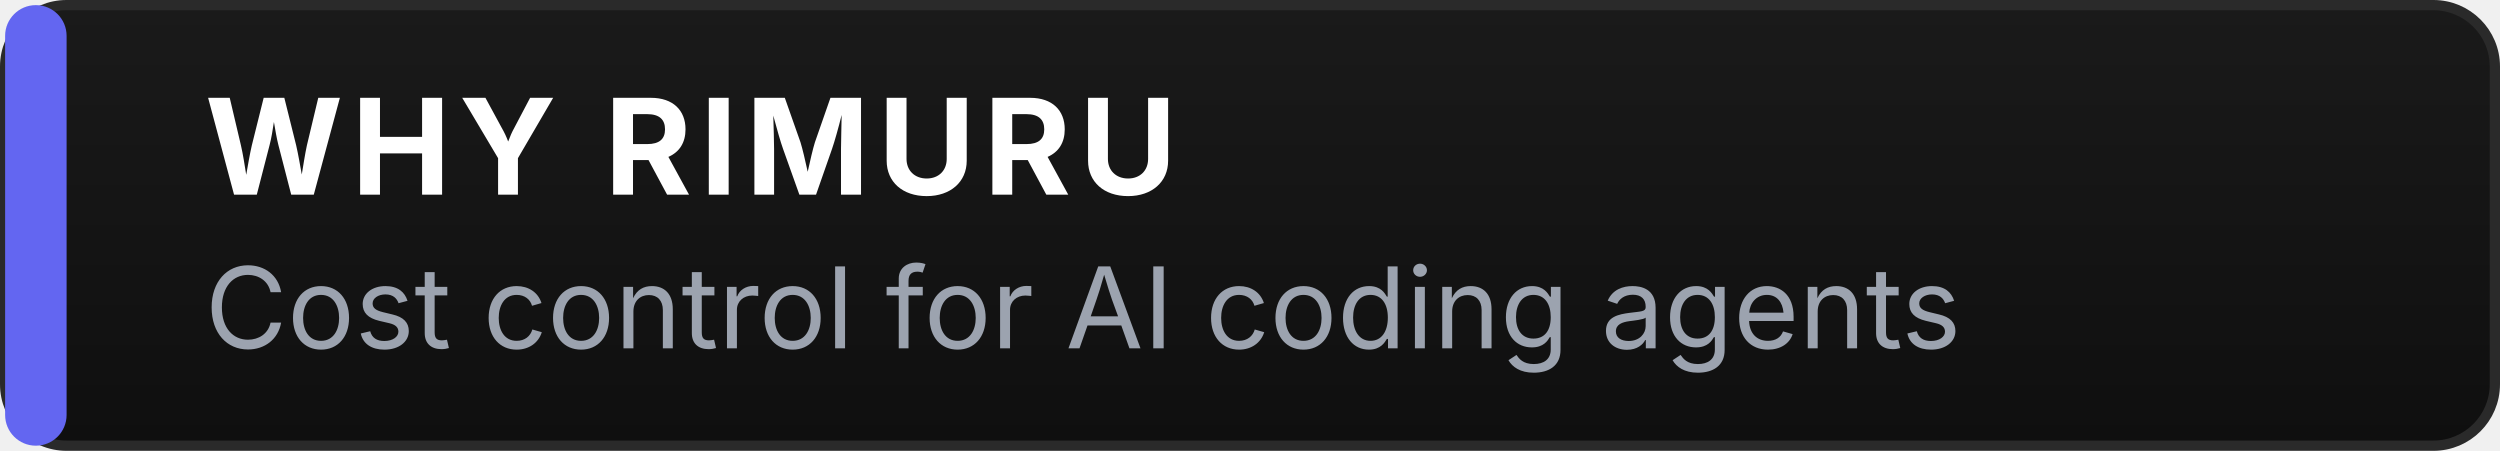
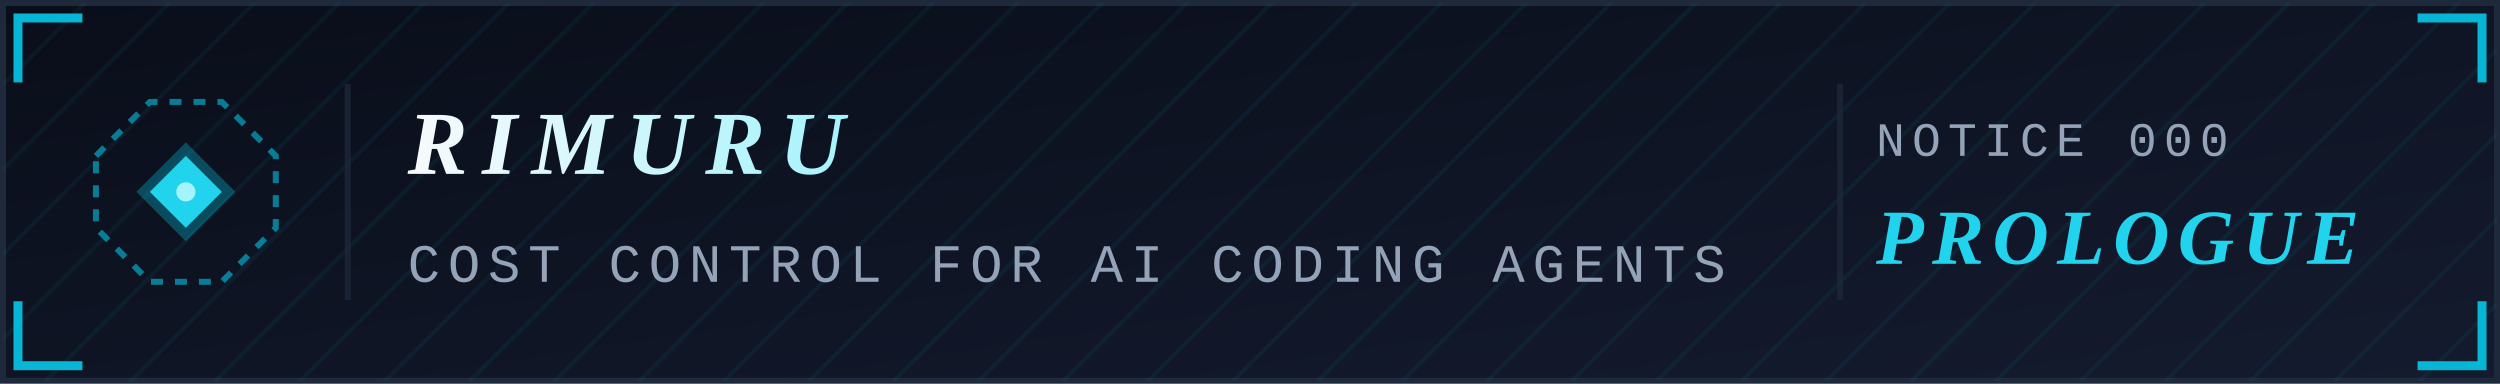
- <svg xmlns="http://www.w3.org/2000/svg" width="244" height="44" viewBox="0 0 244 44">
+ <svg xmlns="http://www.w3.org/2000/svg" width="417" height="64" viewBox="0 0 417 64">
  <defs>
-     <linearGradient id="bg" x1="0" y1="0" x2="0" y2="1">
-       <stop offset="0" stop-color="#1A1A1A" />
-       <stop offset="1" stop-color="#0F0F0F" />
+     <linearGradient id="bg" x1="0" y1="0" x2="1" y2="1">
+       <stop offset="0" stop-color="#0A0E1A" />
+       <stop offset="1" stop-color="#141B2E" />
    </linearGradient>
+     <linearGradient id="titleGrad" x1="0" y1="0" x2="1" y2="0">
+       <stop offset="0" stop-color="#F8FAFC" />
+       <stop offset="1" stop-color="#A5F3FC" />
+     </linearGradient>
+     <linearGradient id="shim" x1="0" y1="0" x2="1" y2="0">
+       <stop offset="0" stop-color="#06B6D4" stop-opacity="0" />
+       <stop offset="0.5" stop-color="#22D3EE" stop-opacity="0.9" />
+       <stop offset="1" stop-color="#06B6D4" stop-opacity="0" />
+     </linearGradient>
+     <pattern id="grid" patternUnits="userSpaceOnUse" width="10" height="10" patternTransform="rotate(45)">
+       <line x1="0" y1="0" x2="0" y2="10" stroke="#06B6D4" stroke-width="1.4" opacity="0.06" />
+     </pattern>
  </defs>
-   <rect x="0.5" y="0.5" width="243" height="43" rx="6" ry="6" fill="url(#bg)" stroke="#2A2A2A" />
-   <rect x="0.5" y="0.5" width="6" height="43" rx="3" ry="3" fill="#6366F1" />
-   <text x="20" y="19" font-family="-apple-system, BlinkMacSystemFont, 'Segoe UI', sans-serif" font-size="13" font-weight="700" letter-spacing="0.8" fill="#FFFFFF">WHY RIMURU</text>
-   <text x="20" y="34" font-family="-apple-system, BlinkMacSystemFont, 'Segoe UI', sans-serif" font-size="11" font-weight="400" fill="#9CA3AF">Cost control for AI coding agents</text>
+   <rect x="0.5" y="0.5" width="416" height="63" fill="url(#bg)" stroke="#1E293B" />
+   <rect x="0.5" y="0.5" width="416" height="63" fill="url(#grid)" />
+   <path d="M 3 13 L 3 3 L 13 3" stroke="#06B6D4" stroke-width="1.5" fill="none" stroke-linecap="square" />
+   <path d="M 404 3 L 414 3 L 414 13" stroke="#06B6D4" stroke-width="1.5" fill="none" stroke-linecap="square" />
+   <path d="M 3 51 L 3 61 L 13 61" stroke="#06B6D4" stroke-width="1.5" fill="none" stroke-linecap="square" />
+   <path d="M 404 61 L 414 61 L 414 51" stroke="#06B6D4" stroke-width="1.5" fill="none" stroke-linecap="square" />
+   <g transform="translate(31.0 32.0)">
+     <polygon points="-15,-6.0 -6.0,-15 6.0,-15 15,-6.0 15,6.0 6.0,15 -6.0,15 -15,6.0" fill="none" stroke="#06B6D4" stroke-width="1" stroke-dasharray="2 2" opacity="0.65" />
+     <polygon points="0,-8.25 8.25,0 0,8.25 -8.25,0" fill="#06B6D4" opacity="0.35" />
+     <polygon points="0,-6.0 6.0,0 0,6.0 -6.0,0" fill="#22D3EE" />
+     <circle cx="0" cy="0" r="1.6" fill="#A5F3FC" />
+   </g>
+   <line x1="58" y1="14" x2="58" y2="50" stroke="#1E293B" stroke-width="1" opacity="0.7" />
+   <text x="68" y="29" font-family="Georgia, 'Crimson Text', 'Times New Roman', serif" font-size="15" font-weight="700" font-style="italic" letter-spacing="2.4" fill="url(#titleGrad)">RIMURU</text>
+   <text x="68" y="47" font-family="'SF Mono', Menlo, Consolas, 'Courier New', monospace" font-size="9" letter-spacing="1.3" fill="#94A3B8">COST CONTROL FOR AI CODING AGENTS</text>
+   <line x1="306.92" y1="14" x2="306.92" y2="50" stroke="#1E293B" stroke-width="1" opacity="0.7" />
+   <text x="312.92" y="26" font-family="'SF Mono', Menlo, Consolas, 'Courier New', monospace" font-size="8" letter-spacing="1.2" fill="#94A3B8">NOTICE 000</text>
+   <text x="312.92" y="44" font-family="Georgia, 'Crimson Text', 'Times New Roman', serif" font-size="13" font-weight="700" font-style="italic" letter-spacing="1.4" fill="#22D3EE">PROLOGUE</text>
+   <line x1="14" y1="60" x2="403" y2="60" stroke="url(#shim)" stroke-width="1" />
</svg>
